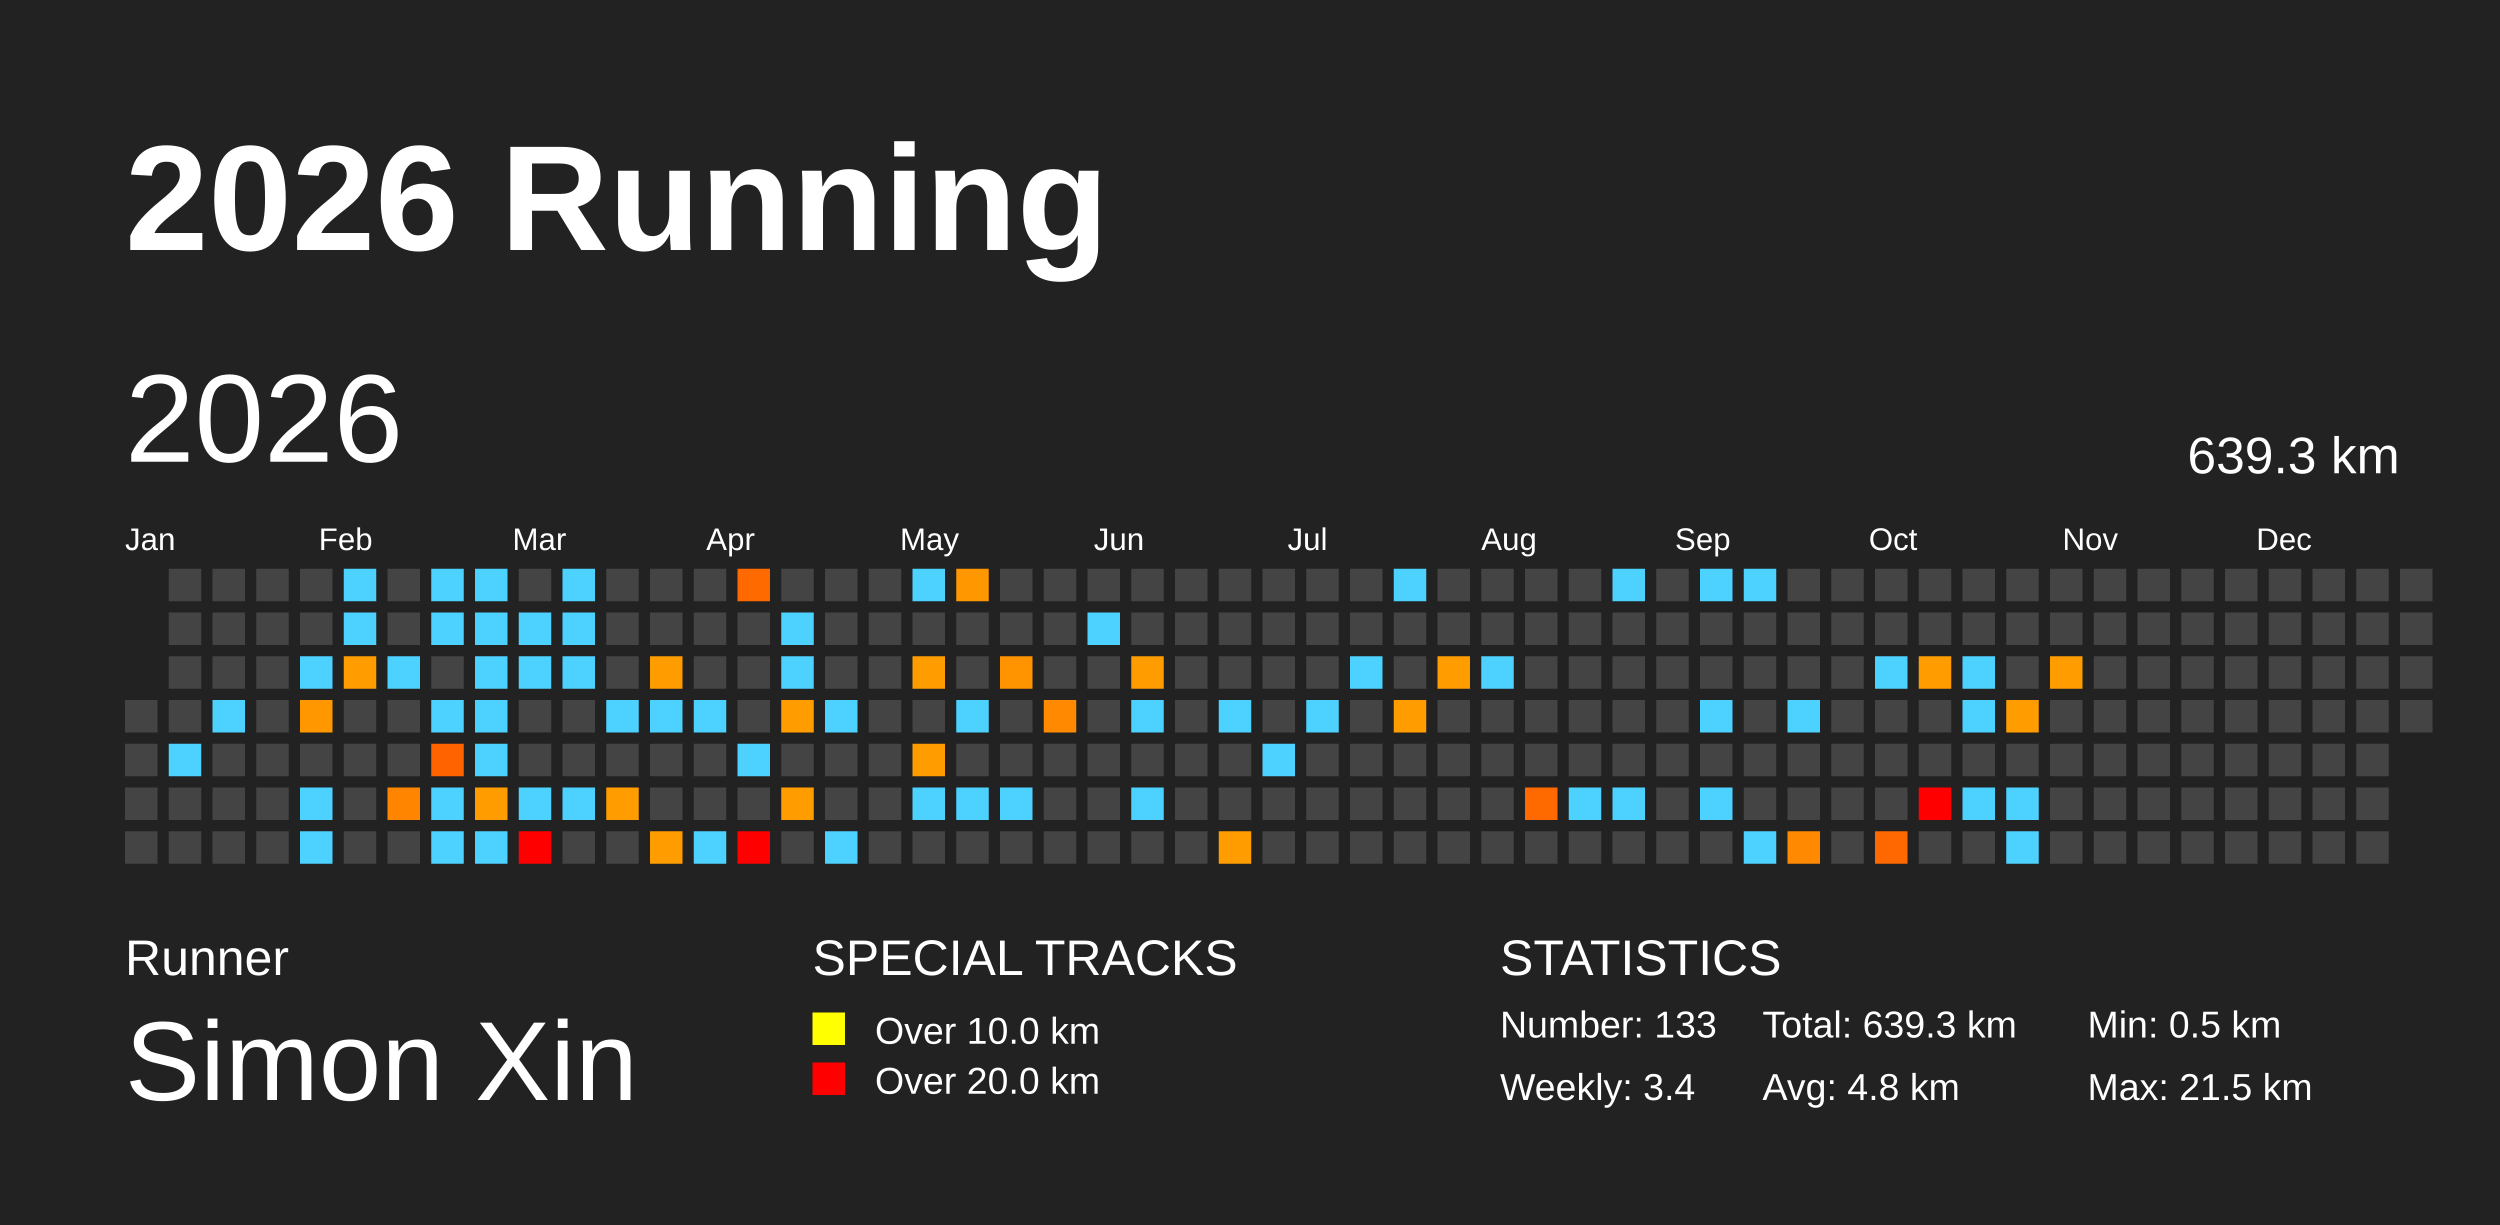
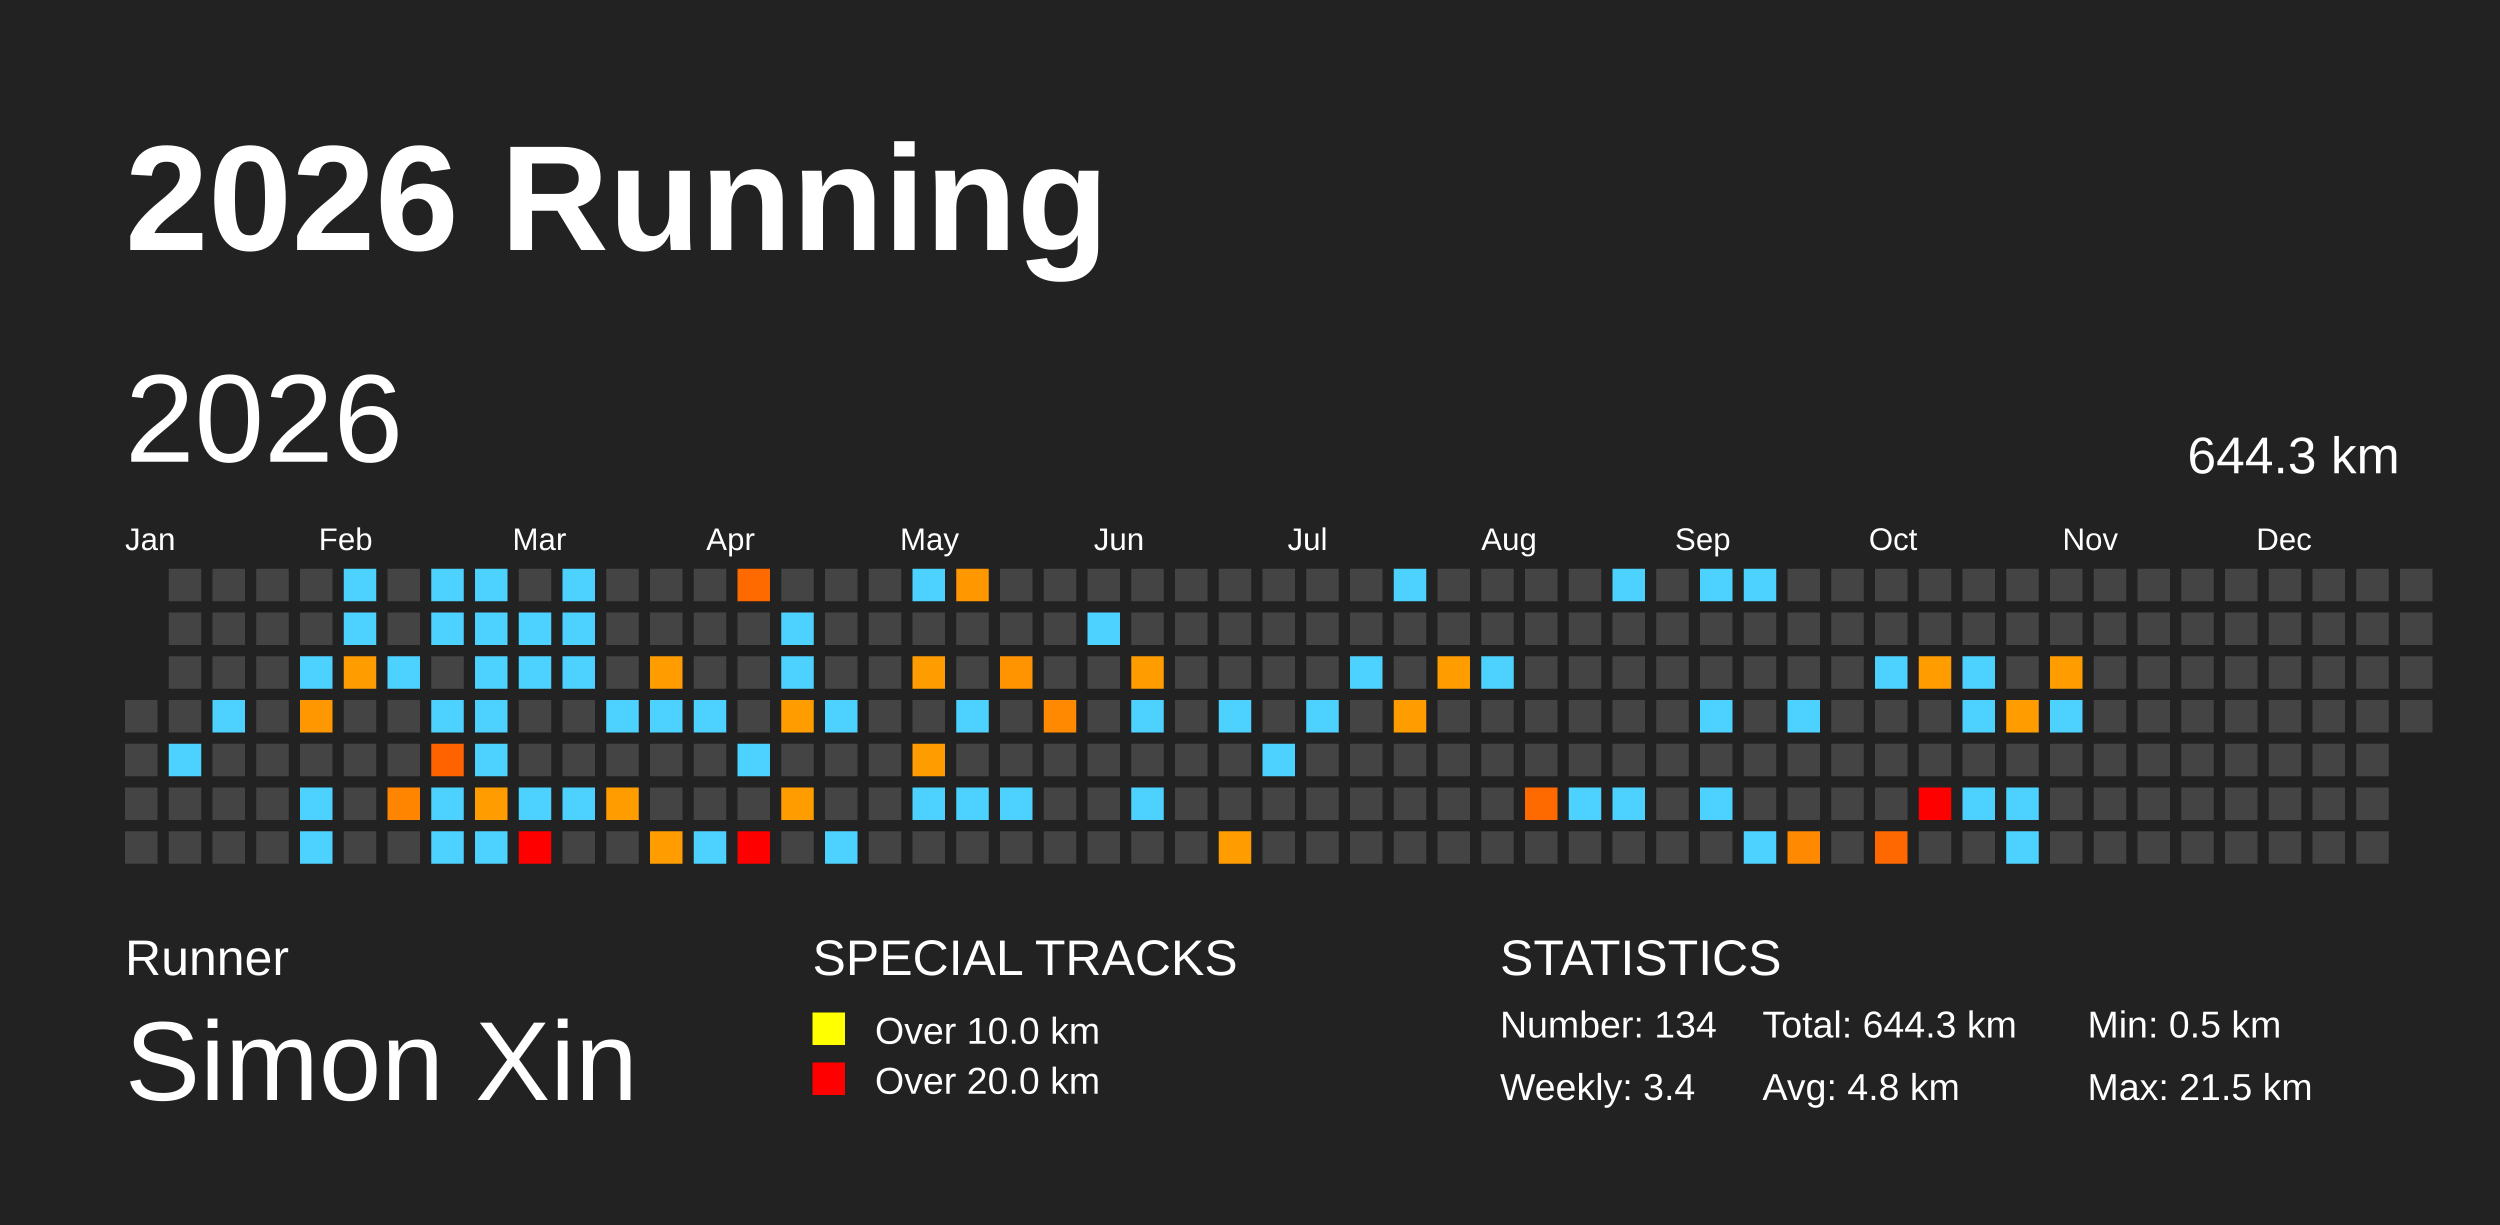
<svg xmlns="http://www.w3.org/2000/svg" baseProfile="full" height="98mm" version="1.1" viewBox="0,0,200,98" width="200mm">
  <defs>
    <pattern height="2" id="indoor-stripe" patternUnits="userSpaceOnUse" width="2">
      <line stroke="white" stroke-opacity="0.45" stroke-width="0.5" x1="0" x2="2" y1="2" y2="0" />
    </pattern>
  </defs>
  <rect fill="#222222" height="98" width="200" x="0" y="0" />
  <text fill="#FFFFFF" style="font-size:12px; font-family:Arial; font-weight:bold;" x="10" y="20">2026 Running</text>
  <text fill="#FFFFFF" style="font-size:4px; font-family:Arial" x="10" y="78">Runner</text>
  <text fill="#FFFFFF" style="font-size:9px; font-family:Arial" x="10" y="88">Simon Xin</text>
  <text fill="#FFFFFF" style="font-size:4px; font-family:Arial" x="65" y="78">SPECIAL TRACKS</text>
  <rect fill="yellow" height="2.6" width="2.6" x="65" y="81" />
  <text fill="#FFFFFF" style="font-size:3px; font-family:Arial" x="70" y="83.5">Over 10.0 km</text>
  <rect fill="red" height="2.6" width="2.6" x="65" y="85" />
  <text fill="#FFFFFF" style="font-size:3px; font-family:Arial" x="70" y="87.5">Over 20.0 km</text>
  <text fill="#FFFFFF" style="font-size:4px; font-family:Arial" x="120" y="78">STATISTICS</text>
-   <text fill="#FFFFFF" style="font-size:3px; font-family:Arial" x="120" y="83">Number: 133</text>
+   <text fill="#FFFFFF" style="font-size:3px; font-family:Arial" x="120" y="83">Number: 134</text>
  <text fill="#FFFFFF" style="font-size:3px; font-family:Arial" x="120" y="88">Weekly: 3.4</text>
-   <text fill="#FFFFFF" style="font-size:3px; font-family:Arial" x="141" y="83">Total: 639.3 km</text>
+   <text fill="#FFFFFF" style="font-size:3px; font-family:Arial" x="141" y="83">Total: 644.3 km</text>
  <text fill="#FFFFFF" style="font-size:3px; font-family:Arial" x="141" y="88">Avg: 4.8 km</text>
  <text fill="#FFFFFF" style="font-size:3px; font-family:Arial" x="167" y="83">Min: 0.5 km</text>
  <text fill="#FFFFFF" style="font-size:3px; font-family:Arial" x="167" y="88">Max: 21.5 km</text>
  <text dominant-baseline="hanging" fill="#FFFFFF" style="font-size:10.0px; font-family:Arial;" x="10" y="30">2026</text>
-   <text dominant-baseline="hanging" fill="#FFFFFF" style="font-size:4.125px; font-family:Arial;" x="175" y="35">639.3 km</text>
+   <text dominant-baseline="hanging" fill="#FFFFFF" style="font-size:4.125px; font-family:Arial;" x="175" y="35">644.3 km</text>
  <text fill="#FFFFFF" style="font-size:2.5px; font-family:Arial" x="10.0" y="44">Jan</text>
  <text fill="#FFFFFF" style="font-size:2.5px; font-family:Arial" x="25.5" y="44">Feb</text>
  <text fill="#FFFFFF" style="font-size:2.5px; font-family:Arial" x="41.0" y="44">Mar</text>
  <text fill="#FFFFFF" style="font-size:2.5px; font-family:Arial" x="56.5" y="44">Apr</text>
  <text fill="#FFFFFF" style="font-size:2.5px; font-family:Arial" x="72.0" y="44">May</text>
  <text fill="#FFFFFF" style="font-size:2.5px; font-family:Arial" x="87.5" y="44">Jun</text>
  <text fill="#FFFFFF" style="font-size:2.5px; font-family:Arial" x="103.0" y="44">Jul</text>
  <text fill="#FFFFFF" style="font-size:2.5px; font-family:Arial" x="118.5" y="44">Aug</text>
  <text fill="#FFFFFF" style="font-size:2.5px; font-family:Arial" x="134.0" y="44">Sep</text>
  <text fill="#FFFFFF" style="font-size:2.5px; font-family:Arial" x="149.5" y="44">Oct</text>
  <text fill="#FFFFFF" style="font-size:2.5px; font-family:Arial" x="165.0" y="44">Nov</text>
  <text fill="#FFFFFF" style="font-size:2.5px; font-family:Arial" x="180.5" y="44">Dec</text>
  <rect fill="#444444" height="2.6" width="2.6" x="10.0" y="56.0" />
  <rect fill="#444444" height="2.6" width="2.6" x="10.0" y="59.5" />
  <rect fill="#444444" height="2.6" width="2.6" x="10.0" y="63.0" />
  <rect fill="#444444" height="2.6" width="2.6" x="10.0" y="66.5" />
  <rect fill="#444444" height="2.6" width="2.6" x="13.5" y="45.5" />
  <rect fill="#444444" height="2.6" width="2.6" x="13.5" y="49.0" />
  <rect fill="#444444" height="2.6" width="2.6" x="13.5" y="52.5" />
  <rect fill="#444444" height="2.6" width="2.6" x="13.5" y="56.0" />
  <rect fill="#4dd2ff" height="2.6" width="2.6" x="13.5" y="59.5" />
  <rect fill="#444444" height="2.6" width="2.6" x="13.5" y="63.0" />
  <rect fill="#444444" height="2.6" width="2.6" x="13.5" y="66.5" />
  <rect fill="#444444" height="2.6" width="2.6" x="17.0" y="45.5" />
  <rect fill="#444444" height="2.6" width="2.6" x="17.0" y="49.0" />
  <rect fill="#444444" height="2.6" width="2.6" x="17.0" y="52.5" />
  <rect fill="#4dd2ff" height="2.6" width="2.6" x="17.0" y="56.0" />
  <rect fill="#444444" height="2.6" width="2.6" x="17.0" y="59.5" />
  <rect fill="#444444" height="2.6" width="2.6" x="17.0" y="63.0" />
  <rect fill="#444444" height="2.6" width="2.6" x="17.0" y="66.5" />
  <rect fill="#444444" height="2.6" width="2.6" x="20.5" y="45.5" />
  <rect fill="#444444" height="2.6" width="2.6" x="20.5" y="49.0" />
  <rect fill="#444444" height="2.6" width="2.6" x="20.5" y="52.5" />
  <rect fill="#444444" height="2.6" width="2.6" x="20.5" y="56.0" />
  <rect fill="#444444" height="2.6" width="2.6" x="20.5" y="59.5" />
  <rect fill="#444444" height="2.6" width="2.6" x="20.5" y="63.0" />
  <rect fill="#444444" height="2.6" width="2.6" x="20.5" y="66.5" />
  <rect fill="#444444" height="2.6" width="2.6" x="24.0" y="45.5" />
  <rect fill="#444444" height="2.6" width="2.6" x="24.0" y="49.0" />
  <rect fill="#4dd2ff" height="2.6" width="2.6" x="24.0" y="52.5" />
  <rect fill="#ff9800" height="2.6" width="2.6" x="24.0" y="56.0" />
  <rect fill="#444444" height="2.6" width="2.6" x="24.0" y="59.5" />
  <rect fill="#4dd2ff" height="2.6" width="2.6" x="24.0" y="63.0" />
  <rect fill="#4dd2ff" height="2.6" width="2.6" x="24.0" y="66.5" />
  <rect fill="#4dd2ff" height="2.6" width="2.6" x="27.5" y="45.5" />
  <rect fill="#4dd2ff" height="2.6" width="2.6" x="27.5" y="49.0" />
  <rect fill="#ff9d00" height="2.6" width="2.6" x="27.5" y="52.5" />
  <rect fill="#444444" height="2.6" width="2.6" x="27.5" y="56.0" />
  <rect fill="#444444" height="2.6" width="2.6" x="27.5" y="59.5" />
  <rect fill="#444444" height="2.6" width="2.6" x="27.5" y="63.0" />
  <rect fill="#444444" height="2.6" width="2.6" x="27.5" y="66.5" />
  <rect fill="#444444" height="2.6" width="2.6" x="31.0" y="45.5" />
  <rect fill="#444444" height="2.6" width="2.6" x="31.0" y="49.0" />
  <rect fill="#4dd2ff" height="2.6" width="2.6" x="31.0" y="52.5" />
  <rect fill="#444444" height="2.6" width="2.6" x="31.0" y="56.0" />
  <rect fill="#444444" height="2.6" width="2.6" x="31.0" y="59.5" />
  <rect fill="#ff8500" height="2.6" width="2.6" x="31.0" y="63.0" />
  <rect fill="#444444" height="2.6" width="2.6" x="31.0" y="66.5" />
  <rect fill="#4dd2ff" height="2.6" width="2.6" x="34.5" y="45.5" />
  <rect fill="#4dd2ff" height="2.6" width="2.6" x="34.5" y="49.0" />
  <rect fill="#444444" height="2.6" width="2.6" x="34.5" y="52.5" />
  <rect fill="#4dd2ff" height="2.6" width="2.6" x="34.5" y="56.0" />
  <rect fill="#ff6300" height="2.6" width="2.6" x="34.5" y="59.5" />
  <rect fill="#4dd2ff" height="2.6" width="2.6" x="34.5" y="63.0" />
  <rect fill="#4dd2ff" height="2.6" width="2.6" x="34.5" y="66.5" />
  <rect fill="#4dd2ff" height="2.6" width="2.6" x="38.0" y="45.5" />
  <rect fill="#4dd2ff" height="2.6" width="2.6" x="38.0" y="49.0" />
  <rect fill="#4dd2ff" height="2.6" width="2.6" x="38.0" y="52.5" />
  <rect fill="#4dd2ff" height="2.6" width="2.6" x="38.0" y="56.0" />
  <rect fill="#4dd2ff" height="2.6" width="2.6" x="38.0" y="59.5" />
  <rect fill="#ff9d00" height="2.6" width="2.6" x="38.0" y="63.0" />
  <rect fill="#4dd2ff" height="2.6" width="2.6" x="38.0" y="66.5" />
  <rect fill="#444444" height="2.6" width="2.6" x="41.5" y="45.5" />
  <rect fill="#4dd2ff" height="2.6" width="2.6" x="41.5" y="49.0" />
  <rect fill="#4dd2ff" height="2.6" width="2.6" x="41.5" y="52.5" />
  <rect fill="#444444" height="2.6" width="2.6" x="41.5" y="56.0" />
  <rect fill="#444444" height="2.6" width="2.6" x="41.5" y="59.5" />
  <rect fill="#4dd2ff" height="2.6" width="2.6" x="41.5" y="63.0" />
  <rect fill="red" height="2.6" width="2.6" x="41.5" y="66.5" />
  <rect fill="#4dd2ff" height="2.6" width="2.6" x="45.0" y="45.5" />
  <rect fill="#4dd2ff" height="2.6" width="2.6" x="45.0" y="49.0" />
  <rect fill="#4dd2ff" height="2.6" width="2.6" x="45.0" y="52.5" />
  <rect fill="#444444" height="2.6" width="2.6" x="45.0" y="56.0" />
  <rect fill="#444444" height="2.6" width="2.6" x="45.0" y="59.5" />
  <rect fill="#4dd2ff" height="2.6" width="2.6" x="45.0" y="63.0" />
  <rect fill="#444444" height="2.6" width="2.6" x="45.0" y="66.5" />
  <rect fill="#444444" height="2.6" width="2.6" x="48.5" y="45.5" />
  <rect fill="#444444" height="2.6" width="2.6" x="48.5" y="49.0" />
  <rect fill="#444444" height="2.6" width="2.6" x="48.5" y="52.5" />
  <rect fill="#4dd2ff" height="2.6" width="2.6" x="48.5" y="56.0" />
  <rect fill="#444444" height="2.6" width="2.6" x="48.5" y="59.5" />
  <rect fill="#ff9d00" height="2.6" width="2.6" x="48.5" y="63.0" />
  <rect fill="#444444" height="2.6" width="2.6" x="48.5" y="66.5" />
  <rect fill="#444444" height="2.6" width="2.6" x="52.0" y="45.5" />
  <rect fill="#444444" height="2.6" width="2.6" x="52.0" y="49.0" />
  <rect fill="#ff9c00" height="2.6" width="2.6" x="52.0" y="52.5" />
  <rect fill="#4dd2ff" height="2.6" width="2.6" x="52.0" y="56.0" />
  <rect fill="#444444" height="2.6" width="2.6" x="52.0" y="59.5" />
  <rect fill="#444444" height="2.6" width="2.6" x="52.0" y="63.0" />
  <rect fill="#ff9d00" height="2.6" width="2.6" x="52.0" y="66.5" />
  <rect fill="#444444" height="2.6" width="2.6" x="55.5" y="45.5" />
  <rect fill="#444444" height="2.6" width="2.6" x="55.5" y="49.0" />
  <rect fill="#444444" height="2.6" width="2.6" x="55.5" y="52.5" />
  <rect fill="#4dd2ff" height="2.6" width="2.6" x="55.5" y="56.0" />
  <rect fill="#444444" height="2.6" width="2.6" x="55.5" y="59.5" />
  <rect fill="#444444" height="2.6" width="2.6" x="55.5" y="63.0" />
  <rect fill="#4dd2ff" height="2.6" width="2.6" x="55.5" y="66.5" />
  <rect fill="#ff6a00" height="2.6" width="2.6" x="59.0" y="45.5" />
  <rect fill="#444444" height="2.6" width="2.6" x="59.0" y="49.0" />
  <rect fill="#444444" height="2.6" width="2.6" x="59.0" y="52.5" />
  <rect fill="#444444" height="2.6" width="2.6" x="59.0" y="56.0" />
  <rect fill="#4dd2ff" height="2.6" width="2.6" x="59.0" y="59.5" />
  <rect fill="#444444" height="2.6" width="2.6" x="59.0" y="63.0" />
  <rect fill="red" height="2.6" width="2.6" x="59.0" y="66.5" />
  <rect fill="#444444" height="2.6" width="2.6" x="62.5" y="45.5" />
  <rect fill="#4dd2ff" height="2.6" width="2.6" x="62.5" y="49.0" />
  <rect fill="#4dd2ff" height="2.6" width="2.6" x="62.5" y="52.5" />
  <rect fill="#ff9d00" height="2.6" width="2.6" x="62.5" y="56.0" />
  <rect fill="#444444" height="2.6" width="2.6" x="62.5" y="59.5" />
  <rect fill="#ff9d00" height="2.6" width="2.6" x="62.5" y="63.0" />
  <rect fill="#444444" height="2.6" width="2.6" x="62.5" y="66.5" />
  <rect fill="#444444" height="2.6" width="2.6" x="66.0" y="45.5" />
  <rect fill="#444444" height="2.6" width="2.6" x="66.0" y="49.0" />
  <rect fill="#444444" height="2.6" width="2.6" x="66.0" y="52.5" />
  <rect fill="#4dd2ff" height="2.6" width="2.6" x="66.0" y="56.0" />
  <rect fill="#444444" height="2.6" width="2.6" x="66.0" y="59.5" />
  <rect fill="#444444" height="2.6" width="2.6" x="66.0" y="63.0" />
  <rect fill="#4dd2ff" height="2.6" width="2.6" x="66.0" y="66.5" />
  <rect fill="#444444" height="2.6" width="2.6" x="69.5" y="45.5" />
  <rect fill="#444444" height="2.6" width="2.6" x="69.5" y="49.0" />
  <rect fill="#444444" height="2.6" width="2.6" x="69.5" y="52.5" />
  <rect fill="#444444" height="2.6" width="2.6" x="69.5" y="56.0" />
  <rect fill="#444444" height="2.6" width="2.6" x="69.5" y="59.5" />
  <rect fill="#444444" height="2.6" width="2.6" x="69.5" y="63.0" />
  <rect fill="#444444" height="2.6" width="2.6" x="69.5" y="66.5" />
  <rect fill="#4dd2ff" height="2.6" width="2.6" x="73.0" y="45.5" />
  <rect fill="#444444" height="2.6" width="2.6" x="73.0" y="49.0" />
  <rect fill="#ff9d00" height="2.6" width="2.6" x="73.0" y="52.5" />
  <rect fill="#444444" height="2.6" width="2.6" x="73.0" y="56.0" />
  <rect fill="#ff9d00" height="2.6" width="2.6" x="73.0" y="59.5" />
  <rect fill="#4dd2ff" height="2.6" width="2.6" x="73.0" y="63.0" />
  <rect fill="#444444" height="2.6" width="2.6" x="73.0" y="66.5" />
  <rect fill="#ff9800" height="2.6" width="2.6" x="76.5" y="45.5" />
  <rect fill="#444444" height="2.6" width="2.6" x="76.5" y="49.0" />
  <rect fill="#444444" height="2.6" width="2.6" x="76.5" y="52.5" />
  <rect fill="#4dd2ff" height="2.6" width="2.6" x="76.5" y="56.0" />
  <rect fill="#444444" height="2.6" width="2.6" x="76.5" y="59.5" />
  <rect fill="#4dd2ff" height="2.6" width="2.6" x="76.5" y="63.0" />
  <rect fill="#444444" height="2.6" width="2.6" x="76.5" y="66.5" />
  <rect fill="#444444" height="2.6" width="2.6" x="80.0" y="45.5" />
  <rect fill="#444444" height="2.6" width="2.6" x="80.0" y="49.0" />
  <rect fill="#ff9300" height="2.6" width="2.6" x="80.0" y="52.5" />
  <rect fill="#444444" height="2.6" width="2.6" x="80.0" y="56.0" />
  <rect fill="#444444" height="2.6" width="2.6" x="80.0" y="59.5" />
  <rect fill="#4dd2ff" height="2.6" width="2.6" x="80.0" y="63.0" />
  <rect fill="#444444" height="2.6" width="2.6" x="80.0" y="66.5" />
  <rect fill="#444444" height="2.6" width="2.6" x="83.5" y="45.5" />
  <rect fill="#444444" height="2.6" width="2.6" x="83.5" y="49.0" />
  <rect fill="#444444" height="2.6" width="2.6" x="83.5" y="52.5" />
  <rect fill="#ff8900" height="2.6" width="2.6" x="83.5" y="56.0" />
  <rect fill="#444444" height="2.6" width="2.6" x="83.5" y="59.5" />
  <rect fill="#444444" height="2.6" width="2.6" x="83.5" y="63.0" />
  <rect fill="#444444" height="2.6" width="2.6" x="83.5" y="66.5" />
  <rect fill="#444444" height="2.6" width="2.6" x="87.0" y="45.5" />
  <rect fill="#4dd2ff" height="2.6" width="2.6" x="87.0" y="49.0" />
  <rect fill="#444444" height="2.6" width="2.6" x="87.0" y="52.5" />
  <rect fill="#444444" height="2.6" width="2.6" x="87.0" y="56.0" />
  <rect fill="#444444" height="2.6" width="2.6" x="87.0" y="59.5" />
  <rect fill="#444444" height="2.6" width="2.6" x="87.0" y="63.0" />
  <rect fill="#444444" height="2.6" width="2.6" x="87.0" y="66.5" />
  <rect fill="#444444" height="2.6" width="2.6" x="90.5" y="45.5" />
  <rect fill="#444444" height="2.6" width="2.6" x="90.5" y="49.0" />
  <rect fill="#ff9c00" height="2.6" width="2.6" x="90.5" y="52.5" />
  <rect fill="#4dd2ff" height="2.6" width="2.6" x="90.5" y="56.0" />
  <rect fill="#444444" height="2.6" width="2.6" x="90.5" y="59.5" />
  <rect fill="#4dd2ff" height="2.6" width="2.6" x="90.5" y="63.0" />
  <rect fill="#444444" height="2.6" width="2.6" x="90.5" y="66.5" />
  <rect fill="#444444" height="2.6" width="2.6" x="94.0" y="45.5" />
  <rect fill="#444444" height="2.6" width="2.6" x="94.0" y="49.0" />
  <rect fill="#444444" height="2.6" width="2.6" x="94.0" y="52.5" />
  <rect fill="#444444" height="2.6" width="2.6" x="94.0" y="56.0" />
  <rect fill="#444444" height="2.6" width="2.6" x="94.0" y="59.5" />
  <rect fill="#444444" height="2.6" width="2.6" x="94.0" y="63.0" />
  <rect fill="#444444" height="2.6" width="2.6" x="94.0" y="66.5" />
  <rect fill="#444444" height="2.6" width="2.6" x="97.5" y="45.5" />
  <rect fill="#444444" height="2.6" width="2.6" x="97.5" y="49.0" />
  <rect fill="#444444" height="2.6" width="2.6" x="97.5" y="52.5" />
  <rect fill="#4dd2ff" height="2.6" width="2.6" x="97.5" y="56.0" />
  <rect fill="#444444" height="2.6" width="2.6" x="97.5" y="59.5" />
  <rect fill="#444444" height="2.6" width="2.6" x="97.5" y="63.0" />
  <rect fill="#ff9d00" height="2.6" width="2.6" x="97.5" y="66.5" />
  <rect fill="#444444" height="2.6" width="2.6" x="101.0" y="45.5" />
  <rect fill="#444444" height="2.6" width="2.6" x="101.0" y="49.0" />
  <rect fill="#444444" height="2.6" width="2.6" x="101.0" y="52.5" />
  <rect fill="#444444" height="2.6" width="2.6" x="101.0" y="56.0" />
  <rect fill="#4dd2ff" height="2.6" width="2.6" x="101.0" y="59.5" />
  <rect fill="#444444" height="2.6" width="2.6" x="101.0" y="63.0" />
  <rect fill="#444444" height="2.6" width="2.6" x="101.0" y="66.5" />
  <rect fill="#444444" height="2.6" width="2.6" x="104.5" y="45.5" />
  <rect fill="#444444" height="2.6" width="2.6" x="104.5" y="49.0" />
  <rect fill="#444444" height="2.6" width="2.6" x="104.5" y="52.5" />
  <rect fill="#4dd2ff" height="2.6" width="2.6" x="104.5" y="56.0" />
  <rect fill="#444444" height="2.6" width="2.6" x="104.5" y="59.5" />
  <rect fill="#444444" height="2.6" width="2.6" x="104.5" y="63.0" />
  <rect fill="#444444" height="2.6" width="2.6" x="104.5" y="66.5" />
  <rect fill="#444444" height="2.6" width="2.6" x="108.0" y="45.5" />
  <rect fill="#444444" height="2.6" width="2.6" x="108.0" y="49.0" />
  <rect fill="#4dd2ff" height="2.6" width="2.6" x="108.0" y="52.5" />
  <rect fill="#444444" height="2.6" width="2.6" x="108.0" y="56.0" />
  <rect fill="#444444" height="2.6" width="2.6" x="108.0" y="59.5" />
  <rect fill="#444444" height="2.6" width="2.6" x="108.0" y="63.0" />
  <rect fill="#444444" height="2.6" width="2.6" x="108.0" y="66.5" />
  <rect fill="#4dd2ff" height="2.6" width="2.6" x="111.5" y="45.5" />
  <rect fill="#444444" height="2.6" width="2.6" x="111.5" y="49.0" />
  <rect fill="#444444" height="2.6" width="2.6" x="111.5" y="52.5" />
  <rect fill="#ff9d00" height="2.6" width="2.6" x="111.5" y="56.0" />
  <rect fill="#444444" height="2.6" width="2.6" x="111.5" y="59.5" />
  <rect fill="#444444" height="2.6" width="2.6" x="111.5" y="63.0" />
  <rect fill="#444444" height="2.6" width="2.6" x="111.5" y="66.5" />
  <rect fill="#444444" height="2.6" width="2.6" x="115.0" y="45.5" />
  <rect fill="#444444" height="2.6" width="2.6" x="115.0" y="49.0" />
  <rect fill="#ff9d00" height="2.6" width="2.6" x="115.0" y="52.5" />
  <rect fill="#444444" height="2.6" width="2.6" x="115.0" y="56.0" />
  <rect fill="#444444" height="2.6" width="2.6" x="115.0" y="59.5" />
  <rect fill="#444444" height="2.6" width="2.6" x="115.0" y="63.0" />
  <rect fill="#444444" height="2.6" width="2.6" x="115.0" y="66.5" />
  <rect fill="#444444" height="2.6" width="2.6" x="118.5" y="45.5" />
  <rect fill="#444444" height="2.6" width="2.6" x="118.5" y="49.0" />
  <rect fill="#4dd2ff" height="2.6" width="2.6" x="118.5" y="52.5" />
  <rect fill="#444444" height="2.6" width="2.6" x="118.5" y="56.0" />
  <rect fill="#444444" height="2.6" width="2.6" x="118.5" y="59.5" />
  <rect fill="#444444" height="2.6" width="2.6" x="118.5" y="63.0" />
  <rect fill="#444444" height="2.6" width="2.6" x="118.5" y="66.5" />
  <rect fill="#444444" height="2.6" width="2.6" x="122.0" y="45.5" />
  <rect fill="#444444" height="2.6" width="2.6" x="122.0" y="49.0" />
  <rect fill="#444444" height="2.6" width="2.6" x="122.0" y="52.5" />
  <rect fill="#444444" height="2.6" width="2.6" x="122.0" y="56.0" />
  <rect fill="#444444" height="2.6" width="2.6" x="122.0" y="59.5" />
  <rect fill="#ff6a00" height="2.6" width="2.6" x="122.0" y="63.0" />
  <rect fill="#444444" height="2.6" width="2.6" x="122.0" y="66.5" />
  <rect fill="#444444" height="2.6" width="2.6" x="125.5" y="45.5" />
  <rect fill="#444444" height="2.6" width="2.6" x="125.5" y="49.0" />
  <rect fill="#444444" height="2.6" width="2.6" x="125.5" y="52.5" />
  <rect fill="#444444" height="2.6" width="2.6" x="125.5" y="56.0" />
  <rect fill="#444444" height="2.6" width="2.6" x="125.5" y="59.5" />
  <rect fill="#4dd2ff" height="2.6" width="2.6" x="125.5" y="63.0" />
  <rect fill="#444444" height="2.6" width="2.6" x="125.5" y="66.5" />
  <rect fill="#4dd2ff" height="2.6" width="2.6" x="129.0" y="45.5" />
  <rect fill="#444444" height="2.6" width="2.6" x="129.0" y="49.0" />
  <rect fill="#444444" height="2.6" width="2.6" x="129.0" y="52.5" />
  <rect fill="#444444" height="2.6" width="2.6" x="129.0" y="56.0" />
  <rect fill="#444444" height="2.6" width="2.6" x="129.0" y="59.5" />
  <rect fill="#4dd2ff" height="2.6" width="2.6" x="129.0" y="63.0" />
  <rect fill="#444444" height="2.6" width="2.6" x="129.0" y="66.5" />
  <rect fill="#444444" height="2.6" width="2.6" x="132.5" y="45.5" />
  <rect fill="#444444" height="2.6" width="2.6" x="132.5" y="49.0" />
  <rect fill="#444444" height="2.6" width="2.6" x="132.5" y="52.5" />
  <rect fill="#444444" height="2.6" width="2.6" x="132.5" y="56.0" />
  <rect fill="#444444" height="2.6" width="2.6" x="132.5" y="59.5" />
  <rect fill="#444444" height="2.6" width="2.6" x="132.5" y="63.0" />
  <rect fill="#444444" height="2.6" width="2.6" x="132.5" y="66.5" />
  <rect fill="#4dd2ff" height="2.6" width="2.6" x="136.0" y="45.5" />
  <rect fill="#444444" height="2.6" width="2.6" x="136.0" y="49.0" />
  <rect fill="#444444" height="2.6" width="2.6" x="136.0" y="52.5" />
  <rect fill="#4dd2ff" height="2.6" width="2.6" x="136.0" y="56.0" />
  <rect fill="#444444" height="2.6" width="2.6" x="136.0" y="59.5" />
  <rect fill="#4dd2ff" height="2.6" width="2.6" x="136.0" y="63.0" />
  <rect fill="#444444" height="2.6" width="2.6" x="136.0" y="66.5" />
  <rect fill="#4dd2ff" height="2.6" width="2.6" x="139.5" y="45.5" />
  <rect fill="#444444" height="2.6" width="2.6" x="139.5" y="49.0" />
  <rect fill="#444444" height="2.6" width="2.6" x="139.5" y="52.5" />
  <rect fill="#444444" height="2.6" width="2.6" x="139.5" y="56.0" />
  <rect fill="#444444" height="2.6" width="2.6" x="139.5" y="59.5" />
  <rect fill="#444444" height="2.6" width="2.6" x="139.5" y="63.0" />
  <rect fill="#4dd2ff" height="2.6" width="2.6" x="139.5" y="66.5" />
  <rect fill="#444444" height="2.6" width="2.6" x="143.0" y="45.5" />
  <rect fill="#444444" height="2.6" width="2.6" x="143.0" y="49.0" />
  <rect fill="#444444" height="2.6" width="2.6" x="143.0" y="52.5" />
  <rect fill="#4dd2ff" height="2.6" width="2.6" x="143.0" y="56.0" />
  <rect fill="#444444" height="2.6" width="2.6" x="143.0" y="59.5" />
  <rect fill="#444444" height="2.6" width="2.6" x="143.0" y="63.0" />
  <rect fill="#ff8900" height="2.6" width="2.6" x="143.0" y="66.5" />
  <rect fill="#444444" height="2.6" width="2.6" x="146.5" y="45.5" />
  <rect fill="#444444" height="2.6" width="2.6" x="146.5" y="49.0" />
  <rect fill="#444444" height="2.6" width="2.6" x="146.5" y="52.5" />
  <rect fill="#444444" height="2.6" width="2.6" x="146.5" y="56.0" />
  <rect fill="#444444" height="2.6" width="2.6" x="146.5" y="59.5" />
  <rect fill="#444444" height="2.6" width="2.6" x="146.5" y="63.0" />
  <rect fill="#444444" height="2.6" width="2.6" x="146.5" y="66.5" />
  <rect fill="#444444" height="2.6" width="2.6" x="150.0" y="45.5" />
  <rect fill="#444444" height="2.6" width="2.6" x="150.0" y="49.0" />
  <rect fill="#4dd2ff" height="2.6" width="2.6" x="150.0" y="52.5" />
  <rect fill="#444444" height="2.6" width="2.6" x="150.0" y="56.0" />
  <rect fill="#444444" height="2.6" width="2.6" x="150.0" y="59.5" />
  <rect fill="#444444" height="2.6" width="2.6" x="150.0" y="63.0" />
  <rect fill="#ff6800" height="2.6" width="2.6" x="150.0" y="66.5" />
  <rect fill="#444444" height="2.6" width="2.6" x="153.5" y="45.5" />
  <rect fill="#444444" height="2.6" width="2.6" x="153.5" y="49.0" />
  <rect fill="#ff9d00" height="2.6" width="2.6" x="153.5" y="52.5" />
  <rect fill="#444444" height="2.6" width="2.6" x="153.5" y="56.0" />
  <rect fill="#444444" height="2.6" width="2.6" x="153.5" y="59.5" />
  <rect fill="red" height="2.6" width="2.6" x="153.5" y="63.0" />
  <rect fill="#444444" height="2.6" width="2.6" x="153.5" y="66.5" />
  <rect fill="#444444" height="2.6" width="2.6" x="157.0" y="45.5" />
  <rect fill="#444444" height="2.6" width="2.6" x="157.0" y="49.0" />
  <rect fill="#4dd2ff" height="2.6" width="2.6" x="157.0" y="52.5" />
  <rect fill="#4dd2ff" height="2.6" width="2.6" x="157.0" y="56.0" />
  <rect fill="#444444" height="2.6" width="2.6" x="157.0" y="59.5" />
  <rect fill="#4dd2ff" height="2.6" width="2.6" x="157.0" y="63.0" />
  <rect fill="#444444" height="2.6" width="2.6" x="157.0" y="66.5" />
  <rect fill="#444444" height="2.6" width="2.6" x="160.5" y="45.5" />
  <rect fill="#444444" height="2.6" width="2.6" x="160.5" y="49.0" />
  <rect fill="#444444" height="2.6" width="2.6" x="160.5" y="52.5" />
  <rect fill="#ff9d00" height="2.6" width="2.6" x="160.5" y="56.0" />
  <rect fill="#444444" height="2.6" width="2.6" x="160.5" y="59.5" />
  <rect fill="#4dd2ff" height="2.6" width="2.6" x="160.5" y="63.0" />
  <rect fill="#4dd2ff" height="2.6" width="2.6" x="160.5" y="66.5" />
  <rect fill="#444444" height="2.6" width="2.6" x="164.0" y="45.5" />
  <rect fill="#444444" height="2.6" width="2.6" x="164.0" y="49.0" />
  <rect fill="#ff9d00" height="2.6" width="2.6" x="164.0" y="52.5" />
-   <rect fill="#444444" height="2.6" width="2.6" x="164.0" y="56.0" />
+   <rect fill="#4dd2ff" height="2.6" width="2.6" x="164.0" y="56.0" />
  <rect fill="#444444" height="2.6" width="2.6" x="164.0" y="59.5" />
  <rect fill="#444444" height="2.6" width="2.6" x="164.0" y="63.0" />
  <rect fill="#444444" height="2.6" width="2.6" x="164.0" y="66.5" />
  <rect fill="#444444" height="2.6" width="2.6" x="167.5" y="45.5" />
  <rect fill="#444444" height="2.6" width="2.6" x="167.5" y="49.0" />
  <rect fill="#444444" height="2.6" width="2.6" x="167.5" y="52.5" />
  <rect fill="#444444" height="2.6" width="2.6" x="167.5" y="56.0" />
  <rect fill="#444444" height="2.6" width="2.6" x="167.5" y="59.5" />
  <rect fill="#444444" height="2.6" width="2.6" x="167.5" y="63.0" />
  <rect fill="#444444" height="2.6" width="2.6" x="167.5" y="66.5" />
  <rect fill="#444444" height="2.6" width="2.6" x="171.0" y="45.5" />
  <rect fill="#444444" height="2.6" width="2.6" x="171.0" y="49.0" />
  <rect fill="#444444" height="2.6" width="2.6" x="171.0" y="52.5" />
  <rect fill="#444444" height="2.6" width="2.6" x="171.0" y="56.0" />
  <rect fill="#444444" height="2.6" width="2.6" x="171.0" y="59.5" />
  <rect fill="#444444" height="2.6" width="2.6" x="171.0" y="63.0" />
  <rect fill="#444444" height="2.6" width="2.6" x="171.0" y="66.5" />
  <rect fill="#444444" height="2.6" width="2.6" x="174.5" y="45.5" />
  <rect fill="#444444" height="2.6" width="2.6" x="174.5" y="49.0" />
  <rect fill="#444444" height="2.6" width="2.6" x="174.5" y="52.5" />
  <rect fill="#444444" height="2.6" width="2.6" x="174.5" y="56.0" />
  <rect fill="#444444" height="2.6" width="2.6" x="174.5" y="59.5" />
  <rect fill="#444444" height="2.6" width="2.6" x="174.5" y="63.0" />
  <rect fill="#444444" height="2.6" width="2.6" x="174.5" y="66.5" />
  <rect fill="#444444" height="2.6" width="2.6" x="178.0" y="45.5" />
  <rect fill="#444444" height="2.6" width="2.6" x="178.0" y="49.0" />
  <rect fill="#444444" height="2.6" width="2.6" x="178.0" y="52.5" />
  <rect fill="#444444" height="2.6" width="2.6" x="178.0" y="56.0" />
  <rect fill="#444444" height="2.6" width="2.6" x="178.0" y="59.5" />
  <rect fill="#444444" height="2.6" width="2.6" x="178.0" y="63.0" />
  <rect fill="#444444" height="2.6" width="2.6" x="178.0" y="66.5" />
  <rect fill="#444444" height="2.6" width="2.6" x="181.5" y="45.5" />
  <rect fill="#444444" height="2.6" width="2.6" x="181.5" y="49.0" />
  <rect fill="#444444" height="2.6" width="2.6" x="181.5" y="52.5" />
  <rect fill="#444444" height="2.6" width="2.6" x="181.5" y="56.0" />
  <rect fill="#444444" height="2.6" width="2.6" x="181.5" y="59.5" />
  <rect fill="#444444" height="2.6" width="2.6" x="181.5" y="63.0" />
  <rect fill="#444444" height="2.6" width="2.6" x="181.5" y="66.5" />
  <rect fill="#444444" height="2.6" width="2.6" x="185.0" y="45.5" />
  <rect fill="#444444" height="2.6" width="2.6" x="185.0" y="49.0" />
  <rect fill="#444444" height="2.6" width="2.6" x="185.0" y="52.5" />
  <rect fill="#444444" height="2.6" width="2.6" x="185.0" y="56.0" />
  <rect fill="#444444" height="2.6" width="2.6" x="185.0" y="59.5" />
  <rect fill="#444444" height="2.6" width="2.6" x="185.0" y="63.0" />
  <rect fill="#444444" height="2.6" width="2.6" x="185.0" y="66.5" />
  <rect fill="#444444" height="2.6" width="2.6" x="188.5" y="45.5" />
  <rect fill="#444444" height="2.6" width="2.6" x="188.5" y="49.0" />
  <rect fill="#444444" height="2.6" width="2.6" x="188.5" y="52.5" />
  <rect fill="#444444" height="2.6" width="2.6" x="188.5" y="56.0" />
  <rect fill="#444444" height="2.6" width="2.6" x="188.5" y="59.5" />
  <rect fill="#444444" height="2.6" width="2.6" x="188.5" y="63.0" />
  <rect fill="#444444" height="2.6" width="2.6" x="188.5" y="66.5" />
  <rect fill="#444444" height="2.6" width="2.6" x="192.0" y="45.5" />
  <rect fill="#444444" height="2.6" width="2.6" x="192.0" y="49.0" />
  <rect fill="#444444" height="2.6" width="2.6" x="192.0" y="52.5" />
  <rect fill="#444444" height="2.6" width="2.6" x="192.0" y="56.0" />
</svg>
